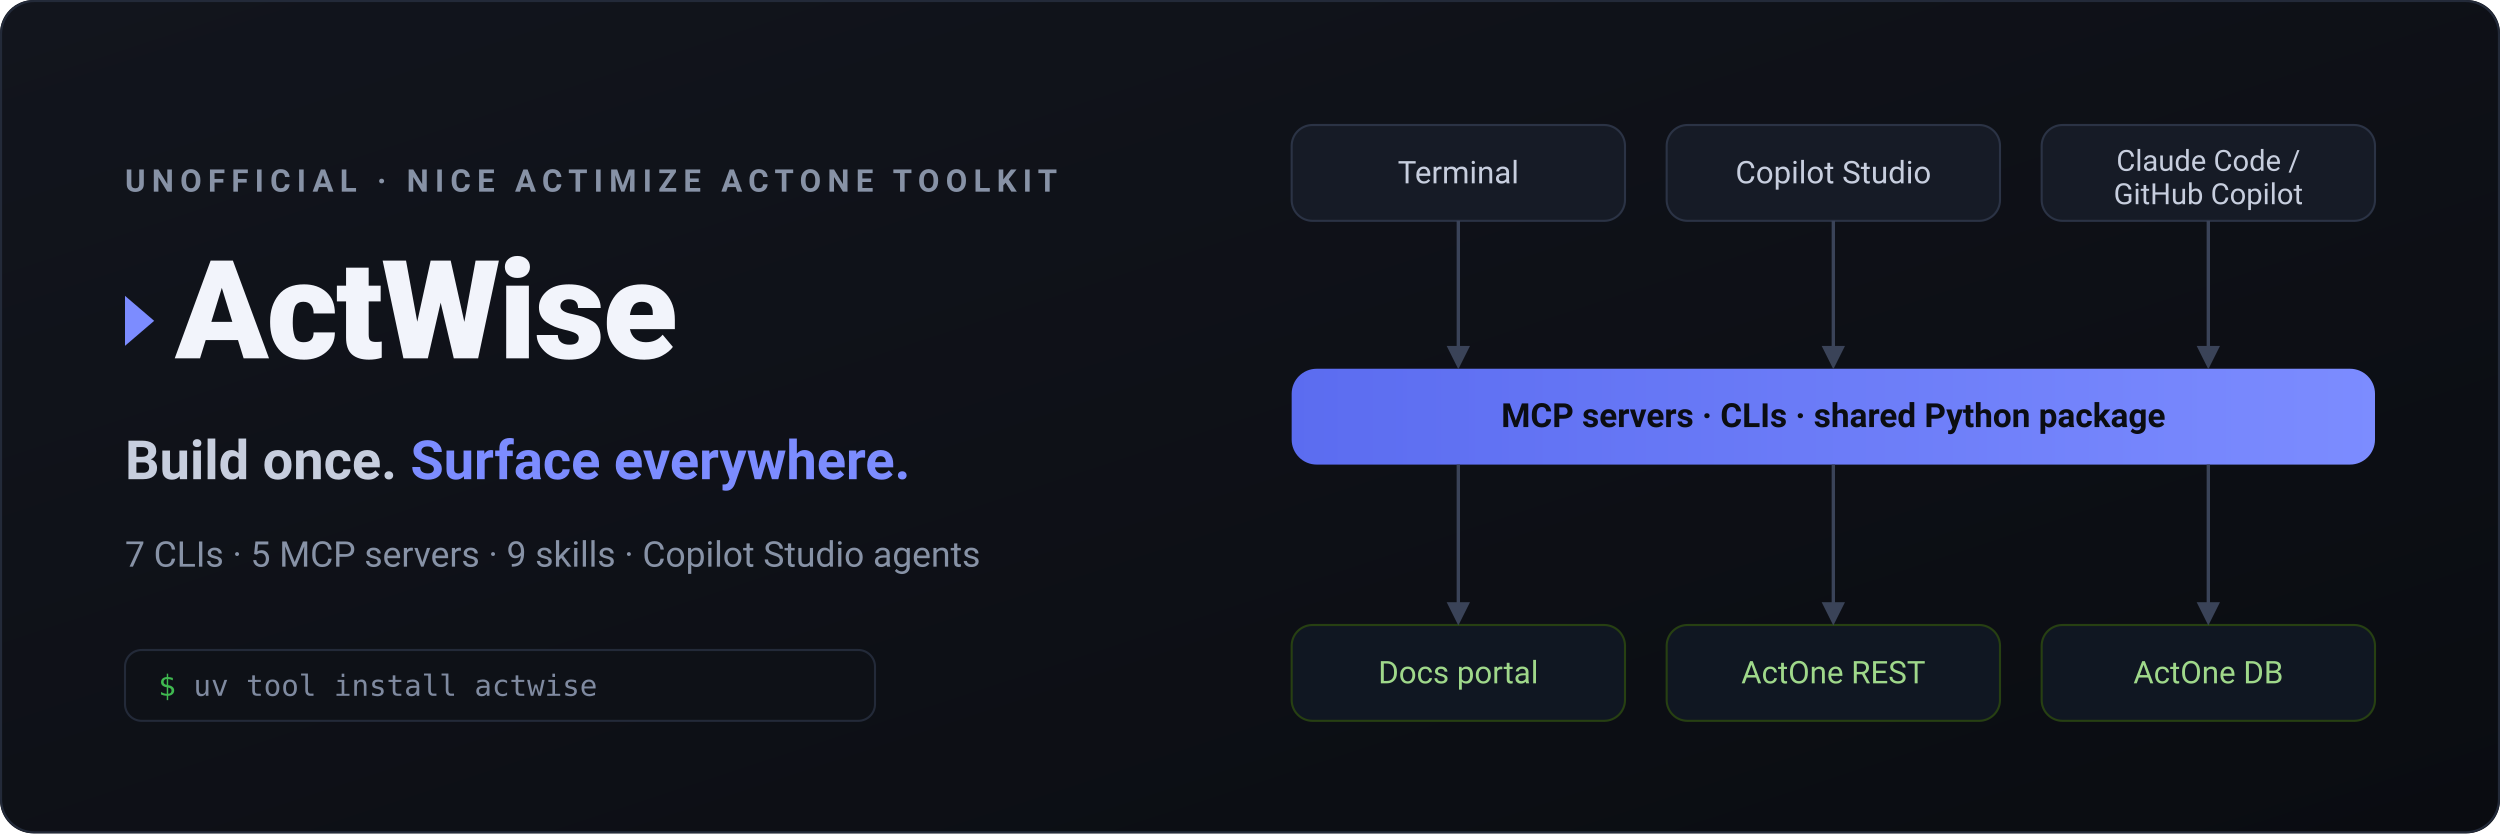
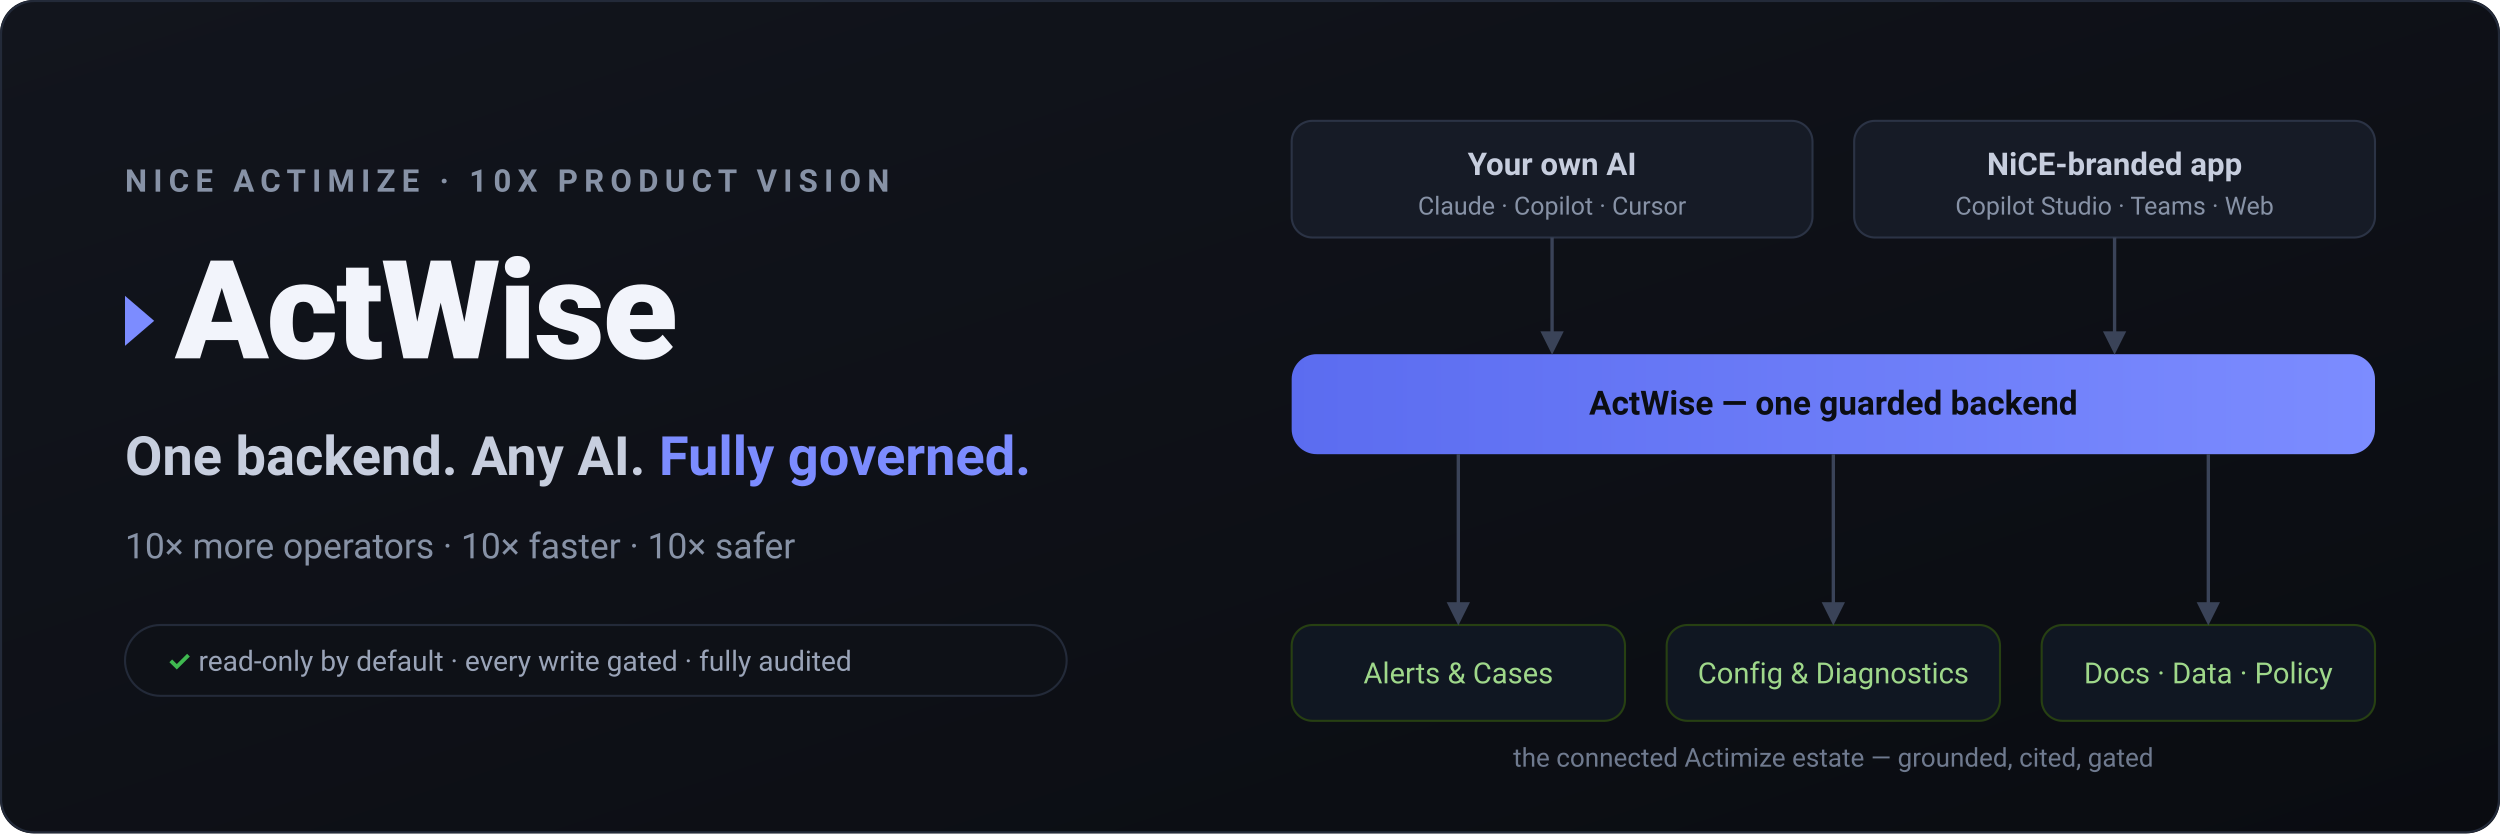
<svg xmlns="http://www.w3.org/2000/svg" viewBox="0 0 1200 400" role="img" aria-labelledby="title desc" font-family="'Segoe UI',system-ui,-apple-system,Roboto,Helvetica,Arial,sans-serif">
  <defs>
    <linearGradient id="bg" x1="0" y1="0" x2="1" y2="1">
      <stop offset="0" stop-color="#12151d" />
      <stop offset="1" stop-color="#0a0c11" />
    </linearGradient>
    <linearGradient id="core" x1="0" y1="0" x2="1" y2="0">
      <stop offset="0" stop-color="#5b6cf0" />
      <stop offset="1" stop-color="#7c8cff" />
    </linearGradient>
    <marker id="arrow" viewBox="0 0 10 10" refX="8" refY="5" markerWidth="7" markerHeight="7" orient="auto-start-reverse">
      <path d="M0 0 L10 5 L0 10 z" fill="#3a4358" />
    </marker>
  </defs>
  <rect x="0" y="0" width="1200" height="400" rx="16" fill="url(#bg)" />
  <rect x="0.5" y="0.5" width="1199" height="399" rx="16" fill="none" stroke="#232a39" />
  <text x="60" y="92" fill="#8792a6" font-size="15" letter-spacing="3" font-weight="600">
-     UNOFFICIAL · NICE ACTIMIZE ACTONE TOOLKIT</text>
+     NICE ACTIMIZE · 10X PRODUCT VISION</text>
  <g transform="translate(60,120)">
    <path d="M0 22 L14 34 L0 46 Z" fill="#7c8cff" />
    <text x="24" y="52" fill="#f2f4fb" font-size="66" font-weight="800" letter-spacing="-1">ActWise</text>
  </g>
-   <text x="60" y="230" fill="#c7cede" font-size="26" font-weight="600">Build once.
-     <tspan fill="#7c8cff">Surface everywhere.</tspan>
+   <text x="60" y="228" fill="#c7cede" font-size="26" font-weight="600">One backend. Any AI.
+     <tspan fill="#7c8cff">Fully governed.</tspan>
  </text>
-   <text x="60" y="272" fill="#8792a6" font-size="17">7 CLIs · 5 MCP servers · 9 skills · Copilot Studio agents</text>
-   <g font-size="14" fill="#7f8aa0" font-family="'Cascadia Code','SFMono-Regular',Consolas,monospace">
-     <rect x="60" y="312" width="360" height="34" rx="8" fill="#0e1117" stroke="#232a39" />
-     <text x="76" y="334">
-       <tspan fill="#3fb950">$</tspan> uv tool install actwise</text>
+   <text x="60" y="268" fill="#8792a6" font-size="17">10× more operators · 10× faster · 10× safer</text>
+   <g>
+     <rect x="60" y="300" width="452" height="34" rx="17" fill="#0e1117" stroke="#232a39" />
+     <text x="80" y="322" font-size="13.5" fill="#9aa4b8">
+       <tspan fill="#3fb950" font-weight="700">✓</tspan> read-only by default · every write gated · fully audited</text>
  </g>
-   <g font-size="15" fill="#c7cede" text-anchor="middle">
+   <g text-anchor="middle">
    <g>
-       <rect x="620" y="60" width="160" height="46" rx="10" fill="#161b26" stroke="#2b3345" />
-       <text x="700" y="88">Terminal</text>
-       <rect x="800" y="60" width="160" height="46" rx="10" fill="#161b26" stroke="#2b3345" />
-       <text x="880" y="88">Copilot Studio</text>
-       <rect x="980" y="60" width="160" height="46" rx="10" fill="#161b26" stroke="#2b3345" />
-       <text x="1060" y="82" font-size="14">Claude Code /</text>
-       <text x="1060" y="98" font-size="14">GitHub Copilot</text>
+       <rect x="620" y="58" width="250" height="56" rx="10" fill="#161b26" stroke="#2b3345" />
+       <text x="745" y="84" fill="#c7cede" font-size="15" font-weight="600">Your own AI</text>
+       <text x="745" y="103" fill="#8792a6" font-size="12">Claude · Copilot · Cursor</text>
+       <rect x="890" y="58" width="250" height="56" rx="10" fill="#161b26" stroke="#2b3345" />
+       <text x="1015" y="84" fill="#c7cede" font-size="15" font-weight="600">NiCE-branded app</text>
+       <text x="1015" y="103" fill="#8792a6" font-size="12">Copilot Studio · Teams · Web</text>
    </g>
-     <rect x="620" y="177" width="520" height="46" rx="12" fill="url(#core)" />
-     <text x="880" y="205" fill="#0b0d12" font-weight="700" font-size="16">MCP servers · CLIs · shared Python package</text>
-     <g>
+     <rect x="620" y="170" width="520" height="48" rx="12" fill="url(#core)" />
+     <text x="880" y="199" fill="#0b0d12" font-weight="700" font-size="16">ActWise — one guarded backend</text>
+     <g font-size="14" fill="#9fd88a">
      <rect x="620" y="300" width="160" height="46" rx="10" fill="#101722" stroke="#274012" />
-       <text x="700" y="328" fill="#9fd88a">Docs portal</text>
+       <text x="700" y="328">Alerts &amp; Cases</text>
      <rect x="800" y="300" width="160" height="46" rx="10" fill="#101722" stroke="#274012" />
-       <text x="880" y="328" fill="#9fd88a">ActOne REST</text>
+       <text x="880" y="328">Config &amp; Diagnostics</text>
      <rect x="980" y="300" width="160" height="46" rx="10" fill="#101722" stroke="#274012" />
-       <text x="1060" y="328" fill="#9fd88a">ActOne DB</text>
+       <text x="1060" y="328">Docs · Data · Policy</text>
    </g>
  </g>
+   <text x="880" y="368" text-anchor="middle" fill="#6f7a8f" font-size="12.5">the connected Actimize estate — grounded, cited, gated</text>
  <g stroke="#3a4358" stroke-width="1.6" fill="none" marker-end="url(#arrow)">
-     <path d="M700 106 L700 175" />
-     <path d="M880 106 L880 175" />
-     <path d="M1060 106 L1060 175" />
-     <path d="M700 223 L700 298" />
-     <path d="M880 223 L880 298" />
-     <path d="M1060 223 L1060 298" />
+     <path d="M745 114 L745 168" />
+     <path d="M1015 114 L1015 168" />
+     <path d="M700 218 L700 298" />
+     <path d="M880 218 L880 298" />
+     <path d="M1060 218 L1060 298" />
  </g>
</svg>
